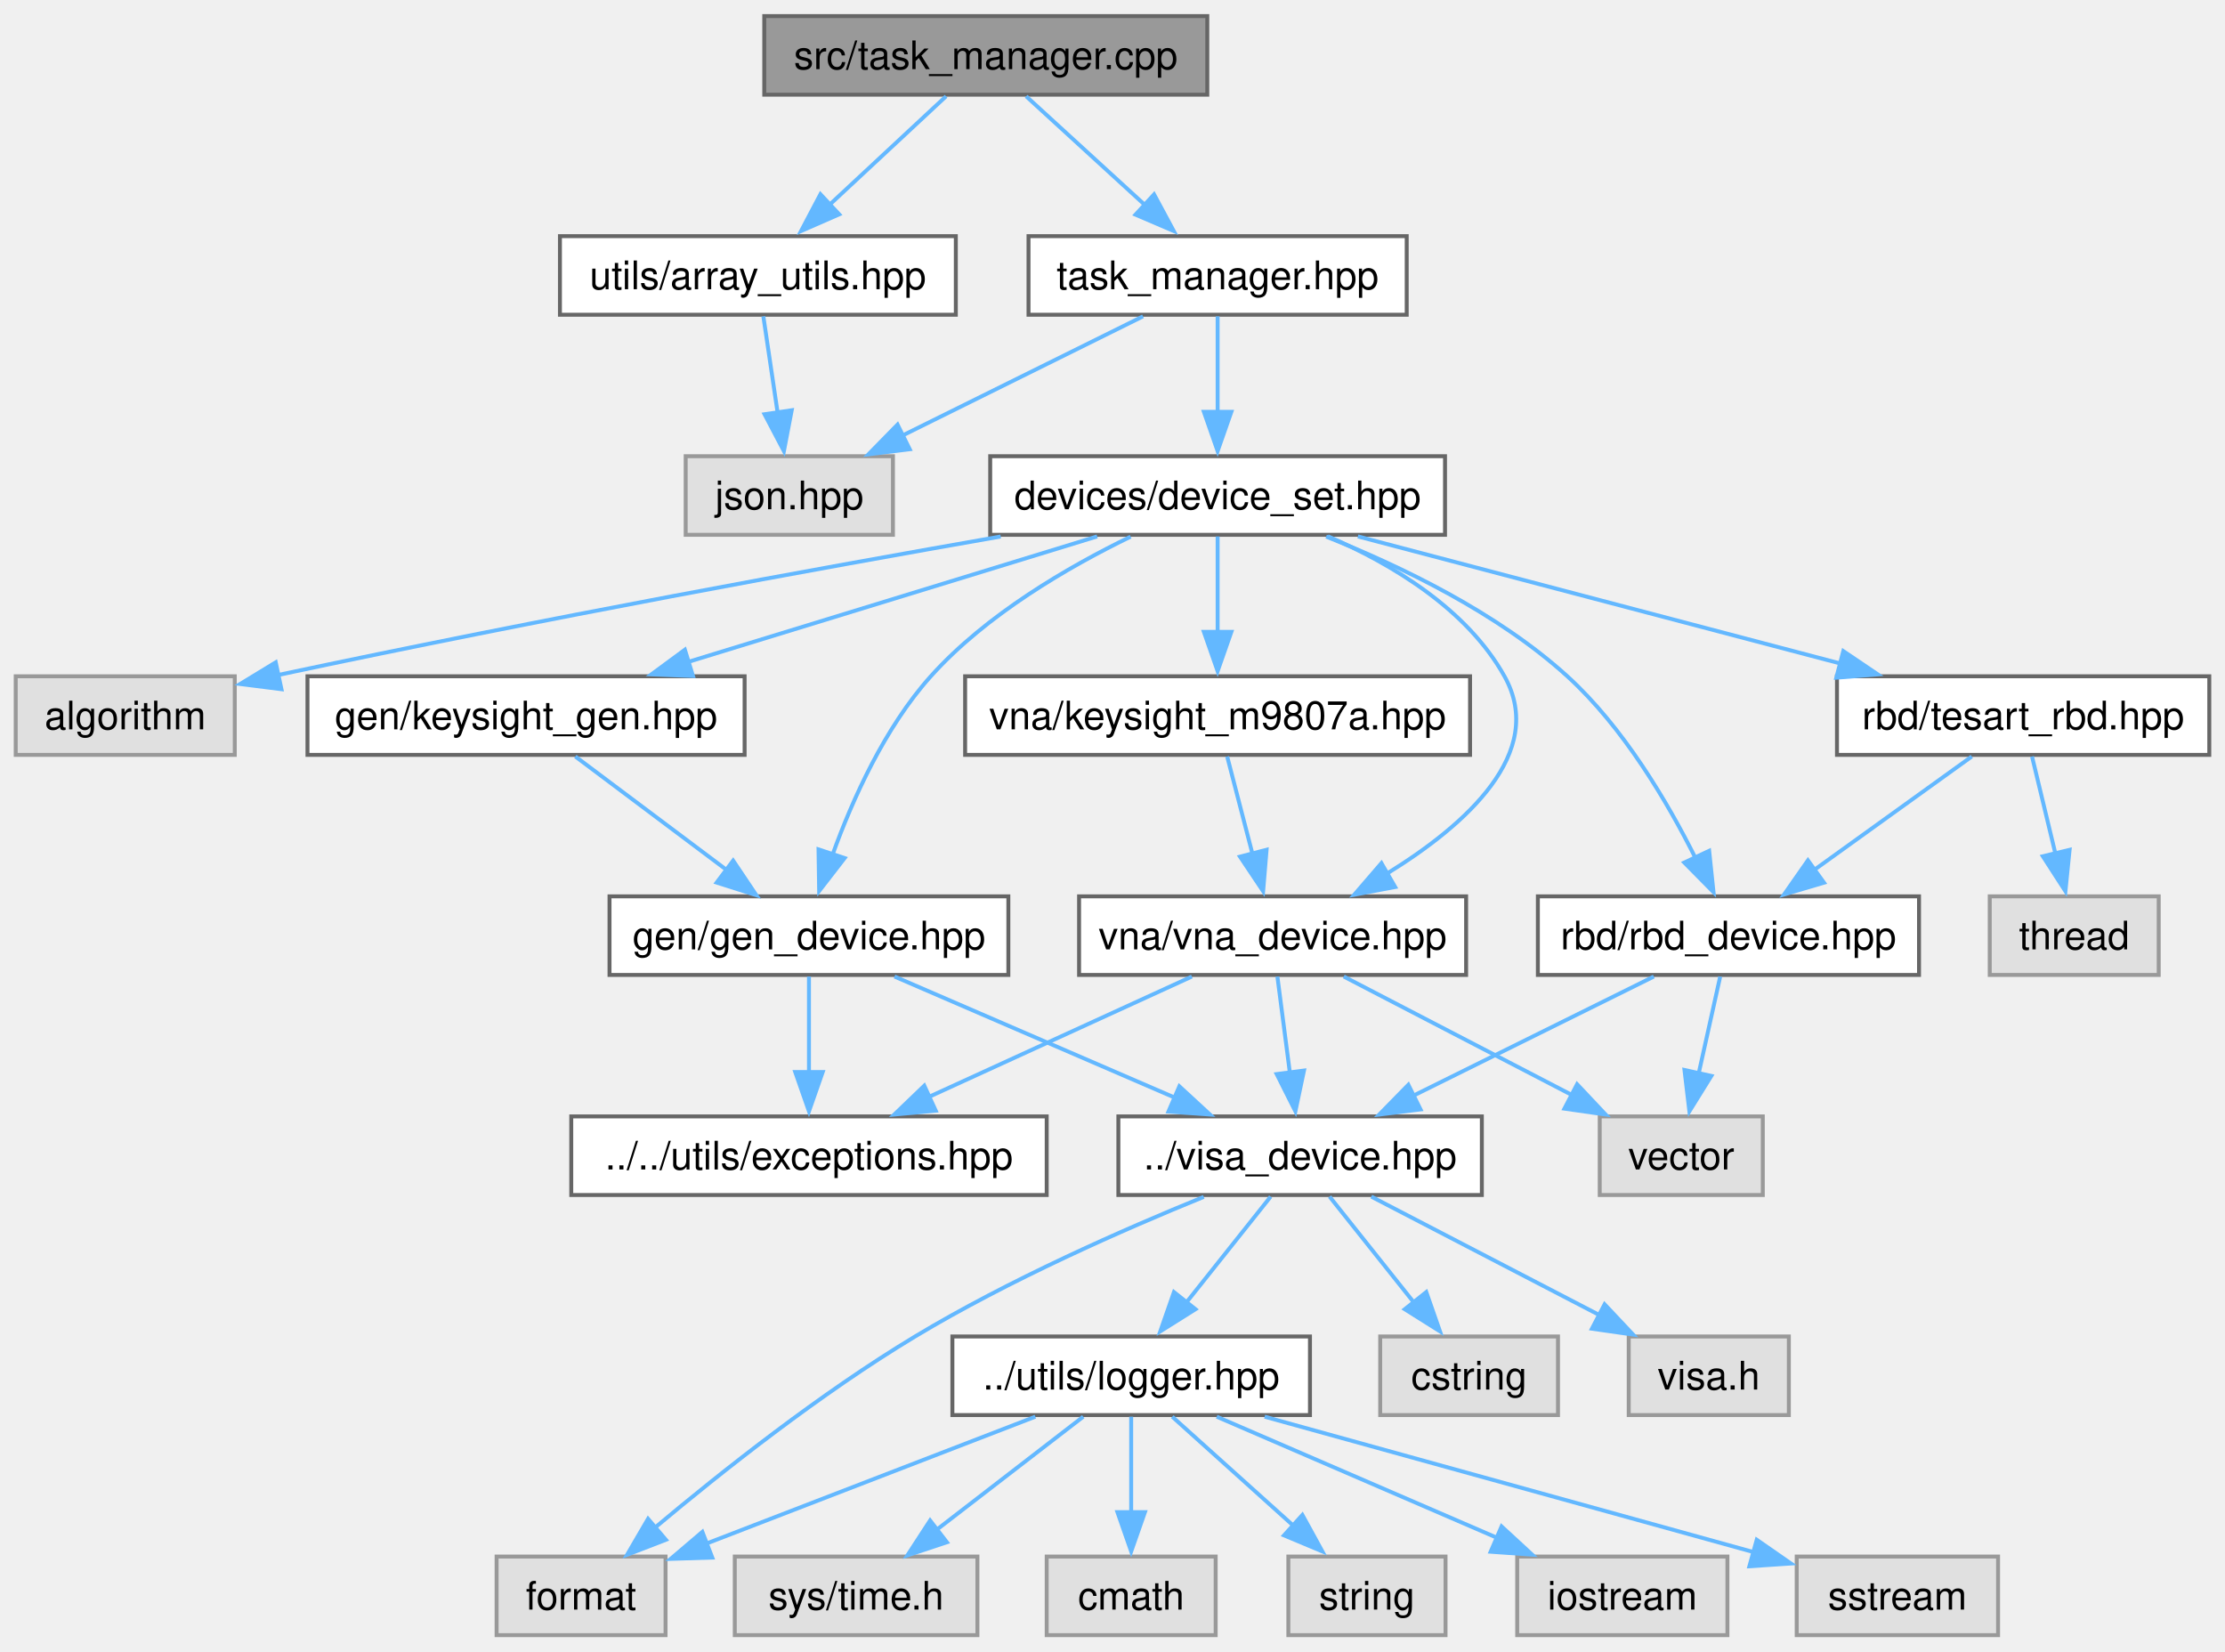
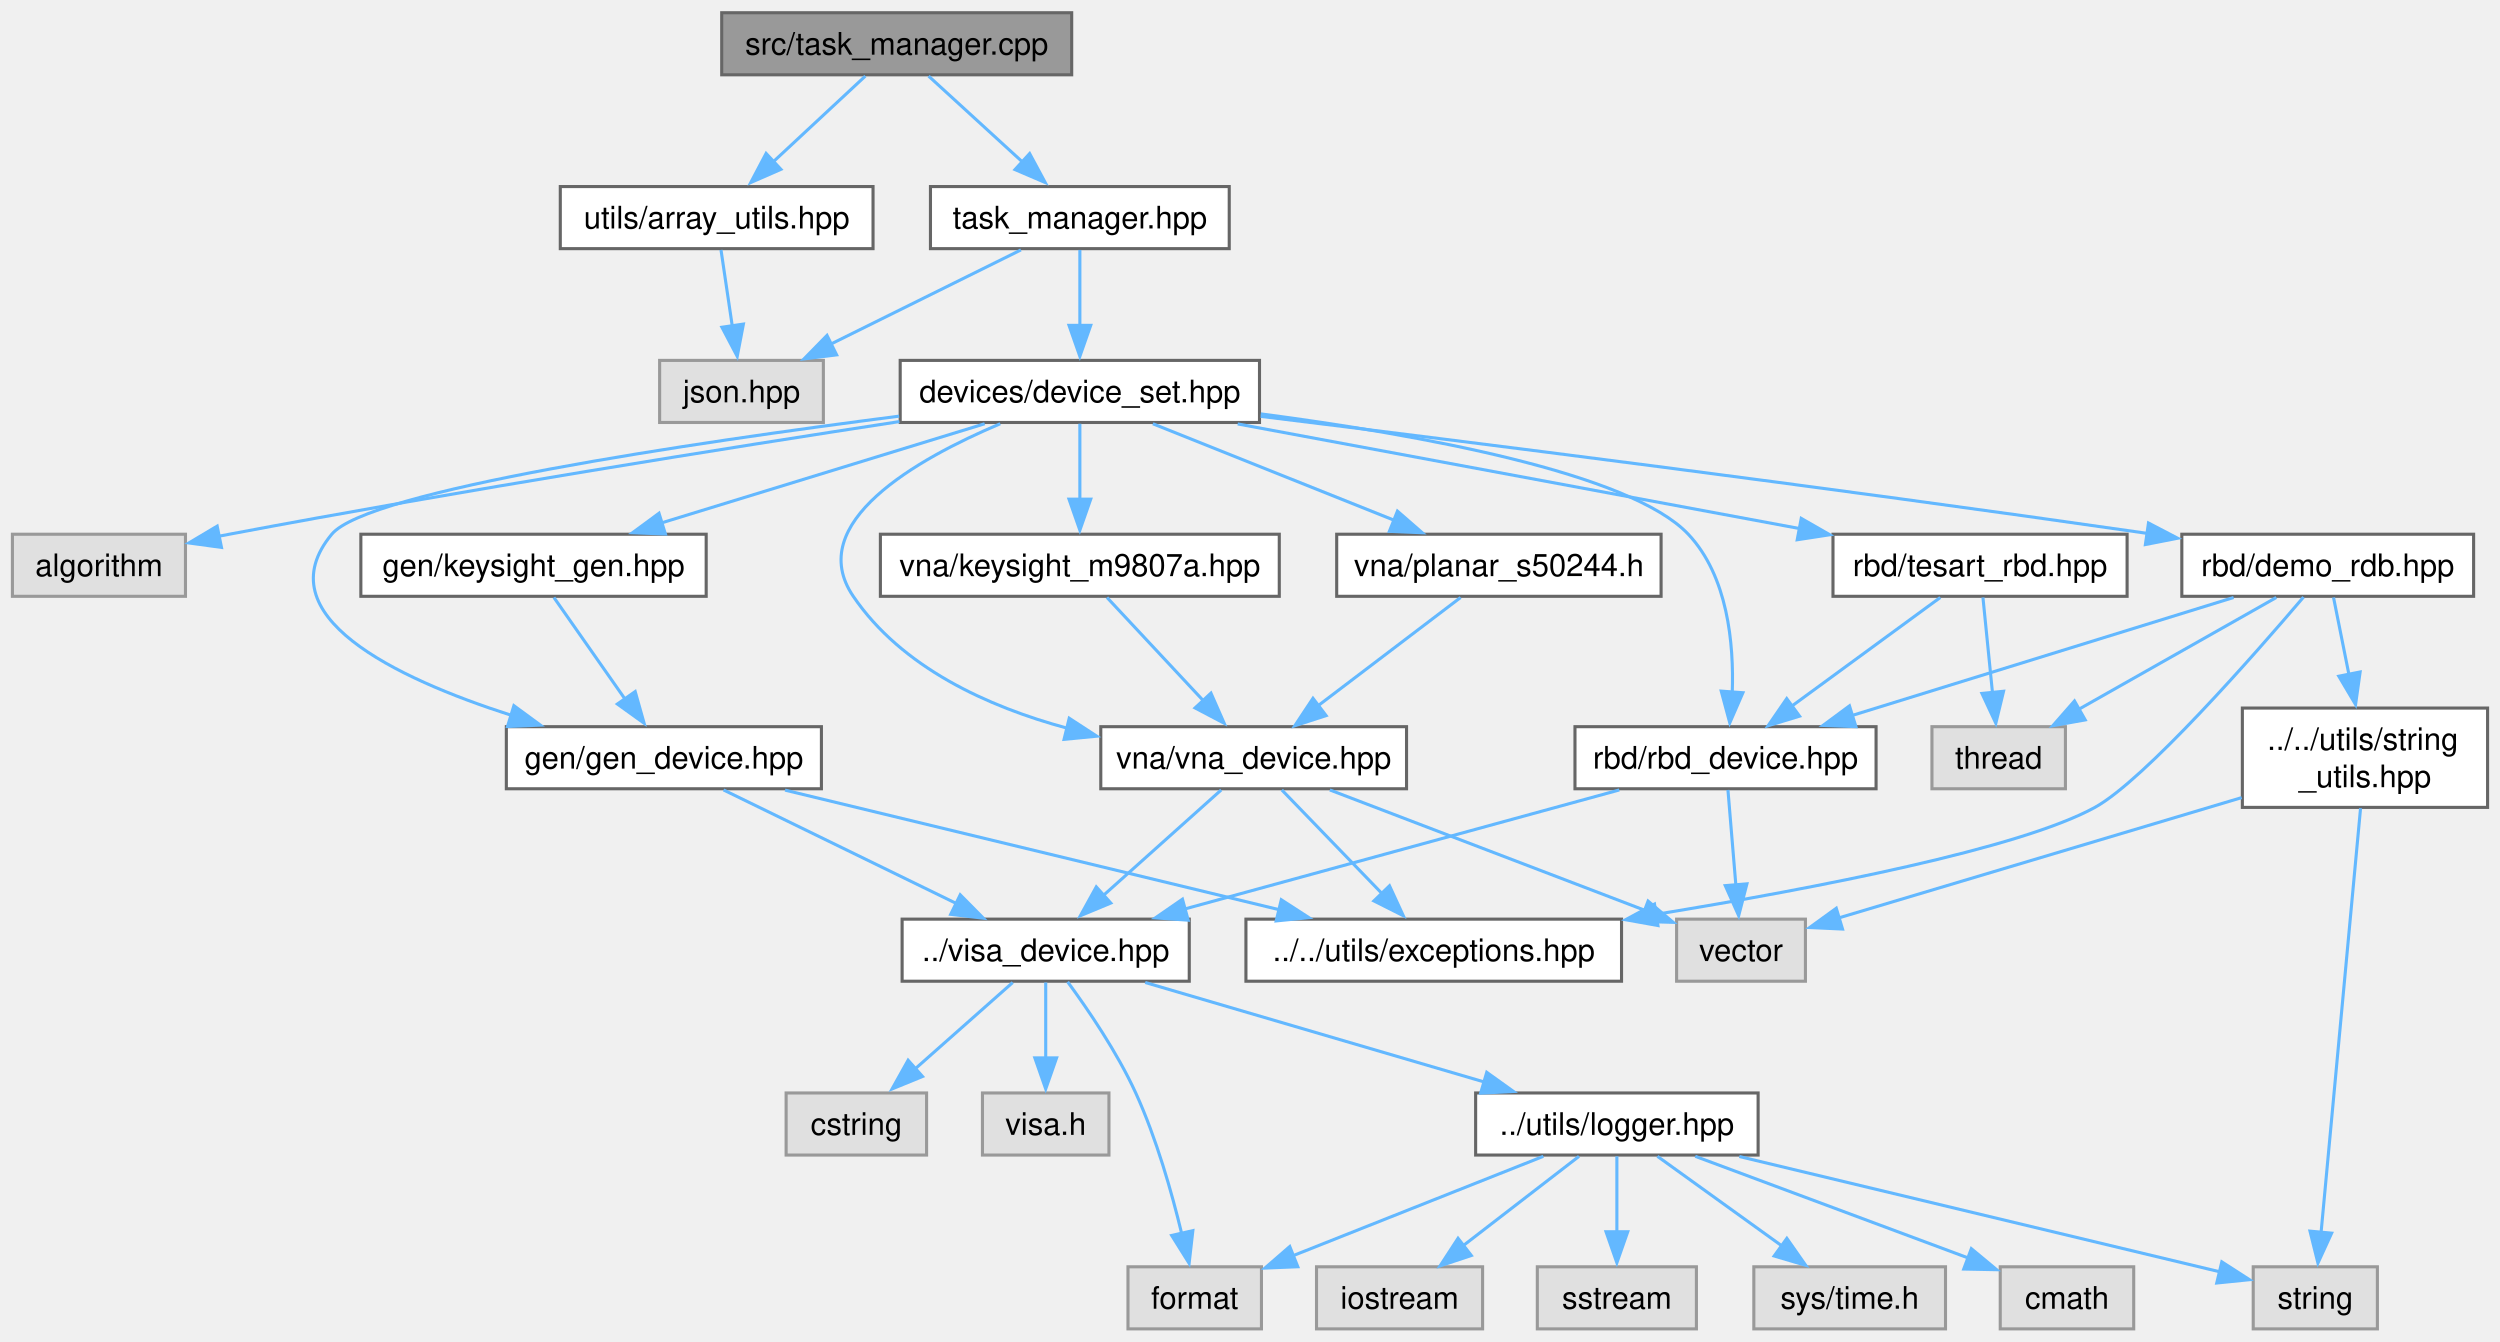
- <svg xmlns="http://www.w3.org/2000/svg" xmlns:xlink="http://www.w3.org/1999/xlink" width="566pt" height="420pt" viewBox="0.00 0.00 566.25 420.00">
-   <g id="graph0" class="graph" transform="scale(1 1) rotate(0) translate(4 416)">
+ <svg xmlns="http://www.w3.org/2000/svg" xmlns:xlink="http://www.w3.org/1999/xlink" width="805pt" height="432pt" viewBox="0.00 0.00 805.38 432.00">
+   <g id="graph0" class="graph" transform="scale(1 1) rotate(0) translate(4 428)">
    <g id="Node000001" class="node">
      <g id="a_Node000001">
        <a xlink:title="Файл исходного кода, в котором реализованы методы для класа TaskManager.">
-           <polygon fill="#999999" stroke="#666666" points="303.25,-412 190.5,-412 190.5,-392 303.25,-392 303.25,-412" />
-           <text text-anchor="middle" x="246.88" y="-398.5" font-family="Helvetica,sans-Serif" font-size="10.00">src/task_manager.cpp</text>
+           <polygon fill="#999999" stroke="#666666" points="341.25,-424 228.5,-424 228.5,-404 341.25,-404 341.25,-424" />
+           <text text-anchor="middle" x="284.88" y="-410.5" font-family="Helvetica,sans-Serif" font-size="10.00">src/task_manager.cpp</text>
        </a>
      </g>
    </g>
    <g id="Node000002" class="node">
      <g id="a_Node000002">
        <a xlink:href="task__manager_8hpp.html" target="_top" xlink:title="Заголовочный файл, в котором определён класс TaskManager и набор констант для работы с ним">
-           <polygon fill="white" stroke="#666666" points="354,-356 257.75,-356 257.75,-336 354,-336 354,-356" />
-           <text text-anchor="middle" x="305.88" y="-342.5" font-family="Helvetica,sans-Serif" font-size="10.00">task_manager.hpp</text>
+           <polygon fill="white" stroke="#666666" points="392,-368 295.75,-368 295.75,-348 392,-348 392,-368" />
+           <text text-anchor="middle" x="343.88" y="-354.5" font-family="Helvetica,sans-Serif" font-size="10.00">task_manager.hpp</text>
        </a>
      </g>
    </g>
    <g id="edge1_Node000001_Node000002" class="edge">
      <g id="a_edge1_Node000001_Node000002">
        <a xlink:title=" ">
-           <path fill="none" stroke="#63b8ff" d="M257.15,-391.59C265.61,-383.85 277.81,-372.69 287.88,-363.47" />
-           <polygon fill="#63b8ff" stroke="#63b8ff" points="289.7,-366.63 294.72,-357.3 284.98,-361.47 289.7,-366.63" />
-         </a>
-       </g>
-     </g>
-     <g id="Node000025" class="node">
-       <g id="a_Node000025">
+           <path fill="none" stroke="#63b8ff" d="M295.15,-403.59C303.61,-395.85 315.81,-384.69 325.88,-375.47" />
+           <polygon fill="#63b8ff" stroke="#63b8ff" points="327.7,-378.63 332.72,-369.3 322.98,-373.47 327.7,-378.63" />
+         </a>
+       </g>
+     </g>
+     <g id="Node000028" class="node">
+       <g id="a_Node000028">
        <a xlink:href="array__utils_8hpp.html" target="_top" xlink:title="Файл, в котором определено пространство имён array_utils.">
-           <polygon fill="white" stroke="#666666" points="239.25,-356 138.5,-356 138.5,-336 239.25,-336 239.25,-356" />
-           <text text-anchor="middle" x="188.88" y="-342.5" font-family="Helvetica,sans-Serif" font-size="10.00">utils/array_utils.hpp</text>
-         </a>
-       </g>
-     </g>
-     <g id="edge32_Node000001_Node000025" class="edge">
-       <g id="a_edge32_Node000001_Node000025">
-         <a xlink:title=" ">
-           <path fill="none" stroke="#63b8ff" d="M236.77,-391.59C228.54,-383.93 216.71,-372.91 206.86,-363.75" />
-           <polygon fill="#63b8ff" stroke="#63b8ff" points="209.57,-361.55 199.86,-357.3 204.8,-366.67 209.57,-361.55" />
+           <polygon fill="white" stroke="#666666" points="277.25,-368 176.5,-368 176.5,-348 277.25,-348 277.25,-368" />
+           <text text-anchor="middle" x="226.88" y="-354.5" font-family="Helvetica,sans-Serif" font-size="10.00">utils/array_utils.hpp</text>
+         </a>
+       </g>
+     </g>
+     <g id="edge41_Node000001_Node000028" class="edge">
+       <g id="a_edge41_Node000001_Node000028">
+         <a xlink:title=" ">
+           <path fill="none" stroke="#63b8ff" d="M274.77,-403.59C266.54,-395.93 254.71,-384.91 244.86,-375.75" />
+           <polygon fill="#63b8ff" stroke="#63b8ff" points="247.57,-373.55 237.86,-369.3 242.8,-378.67 247.57,-373.55" />
        </a>
      </g>
    </g>
    <g id="Node000003" class="node">
      <g id="a_Node000003">
        <a xlink:title=" ">
-           <polygon fill="#e0e0e0" stroke="#999999" points="223.25,-300 170.5,-300 170.5,-280 223.25,-280 223.25,-300" />
-           <text text-anchor="middle" x="196.88" y="-286.5" font-family="Helvetica,sans-Serif" font-size="10.00">json.hpp</text>
+           <polygon fill="#e0e0e0" stroke="#999999" points="261.25,-312 208.5,-312 208.5,-292 261.25,-292 261.25,-312" />
+           <text text-anchor="middle" x="234.88" y="-298.5" font-family="Helvetica,sans-Serif" font-size="10.00">json.hpp</text>
        </a>
      </g>
    </g>
    <g id="edge2_Node000002_Node000003" class="edge">
      <g id="a_edge2_Node000002_Node000003">
        <a xlink:title=" ">
-           <path fill="none" stroke="#63b8ff" d="M286.89,-335.59C270.03,-327.24 245.15,-314.92 225.82,-305.34" />
-           <polygon fill="#63b8ff" stroke="#63b8ff" points="227.52,-301.78 217.01,-300.48 224.42,-308.05 227.52,-301.78" />
+           <path fill="none" stroke="#63b8ff" d="M324.89,-347.59C308.03,-339.24 283.15,-326.92 263.82,-317.34" />
+           <polygon fill="#63b8ff" stroke="#63b8ff" points="265.52,-313.78 255.01,-312.48 262.42,-320.05 265.52,-313.78" />
        </a>
      </g>
    </g>
    <g id="Node000004" class="node">
      <g id="a_Node000004">
        <a xlink:href="device__set_8hpp.html" target="_top" xlink:title="Заголовочный файл, содержащий в себе класс DeviceSet и набор констант, необходимых для данного класса...">
-           <polygon fill="white" stroke="#666666" points="363.75,-300 248,-300 248,-280 363.75,-280 363.75,-300" />
-           <text text-anchor="middle" x="305.88" y="-286.5" font-family="Helvetica,sans-Serif" font-size="10.00">devices/device_set.hpp</text>
+           <polygon fill="white" stroke="#666666" points="401.75,-312 286,-312 286,-292 401.75,-292 401.75,-312" />
+           <text text-anchor="middle" x="343.88" y="-298.5" font-family="Helvetica,sans-Serif" font-size="10.00">devices/device_set.hpp</text>
        </a>
      </g>
    </g>
    <g id="edge3_Node000002_Node000004" class="edge">
      <g id="a_edge3_Node000002_Node000004">
        <a xlink:title=" ">
-           <path fill="none" stroke="#63b8ff" d="M305.88,-335.59C305.88,-328.86 305.88,-319.53 305.88,-311.15" />
-           <polygon fill="#63b8ff" stroke="#63b8ff" points="309.38,-311.3 305.88,-301.3 302.38,-311.3 309.38,-311.3" />
+           <path fill="none" stroke="#63b8ff" d="M343.88,-347.59C343.88,-340.86 343.88,-331.53 343.88,-323.15" />
+           <polygon fill="#63b8ff" stroke="#63b8ff" points="347.38,-323.3 343.88,-313.3 340.38,-323.3 347.38,-323.3" />
        </a>
      </g>
    </g>
    <g id="Node000005" class="node">
      <g id="a_Node000005">
        <a xlink:title=" ">
-           <polygon fill="#e0e0e0" stroke="#999999" points="55.75,-244 0,-244 0,-224 55.75,-224 55.75,-244" />
-           <text text-anchor="middle" x="27.88" y="-230.5" font-family="Helvetica,sans-Serif" font-size="10.00">algorithm</text>
+           <polygon fill="#e0e0e0" stroke="#999999" points="55.75,-256 0,-256 0,-236 55.75,-236 55.75,-256" />
+           <text text-anchor="middle" x="27.88" y="-242.5" font-family="Helvetica,sans-Serif" font-size="10.00">algorithm</text>
        </a>
      </g>
    </g>
    <g id="edge4_Node000004_Node000005" class="edge">
      <g id="a_edge4_Node000004_Node000005">
        <a xlink:title=" ">
-           <path fill="none" stroke="#63b8ff" d="M250.67,-279.57C204.1,-271.41 135.44,-258.93 66.7,-244.31" />
-           <polygon fill="#63b8ff" stroke="#63b8ff" points="67.63,-240.71 57.12,-242.04 66.17,-247.55 67.63,-240.71" />
+           <path fill="none" stroke="#63b8ff" d="M285.74,-292.29C230.17,-283.76 144.12,-270.04 69.88,-256 68.74,-255.79 67.59,-255.56 66.42,-255.34" />
+           <polygon fill="#63b8ff" stroke="#63b8ff" points="67.35,-251.75 56.85,-253.19 65.96,-258.61 67.35,-251.75" />
        </a>
      </g>
    </g>
    <g id="Node000006" class="node">
      <g id="a_Node000006">
        <a xlink:href="vna__device_8hpp.html" target="_top" xlink:title="Заголовочный файл, в котором реализован класс VnaDevice.">
-           <polygon fill="white" stroke="#666666" points="369.12,-188 270.62,-188 270.62,-168 369.12,-168 369.12,-188" />
-           <text text-anchor="middle" x="319.88" y="-174.5" font-family="Helvetica,sans-Serif" font-size="10.00">vna/vna_device.hpp</text>
+           <polygon fill="white" stroke="#666666" points="449.12,-194 350.62,-194 350.62,-174 449.12,-174 449.12,-194" />
+           <text text-anchor="middle" x="399.88" y="-180.5" font-family="Helvetica,sans-Serif" font-size="10.00">vna/vna_device.hpp</text>
        </a>
      </g>
    </g>
    <g id="edge5_Node000004_Node000006" class="edge">
      <g id="a_edge5_Node000004_Node000006">
        <a xlink:title=" ">
-           <path fill="none" stroke="#63b8ff" d="M333.92,-279.63C350.19,-272.59 369.3,-261.16 378.88,-244 389.73,-224.56 368.98,-206.14 349.16,-193.91" />
-           <polygon fill="#63b8ff" stroke="#63b8ff" points="351.06,-190.38 340.65,-188.42 347.57,-196.45 351.06,-190.38" />
+           <path fill="none" stroke="#63b8ff" d="M318.24,-291.6C291.29,-280.2 254.84,-259.58 270.88,-236 286.47,-213.07 314.13,-200.45 339.85,-193.5" />
+           <polygon fill="#63b8ff" stroke="#63b8ff" points="340.45,-196.72 349.33,-190.94 338.79,-189.92 340.45,-196.72" />
        </a>
      </g>
    </g>
    <g id="Node000019" class="node">
      <g id="a_Node000019">
        <a xlink:href="gen__device_8hpp.html" target="_top" xlink:title="Заголовочный файл, в котором представлен класс GenDevice и определён набор констант">
-           <polygon fill="white" stroke="#666666" points="252.62,-188 151.12,-188 151.12,-168 252.62,-168 252.62,-188" />
-           <text text-anchor="middle" x="201.88" y="-174.5" font-family="Helvetica,sans-Serif" font-size="10.00">gen/gen_device.hpp</text>
+           <polygon fill="white" stroke="#666666" points="260.62,-194 159.12,-194 159.12,-174 260.62,-174 260.62,-194" />
+           <text text-anchor="middle" x="209.88" y="-180.5" font-family="Helvetica,sans-Serif" font-size="10.00">gen/gen_device.hpp</text>
        </a>
      </g>
    </g>
    <g id="edge19_Node000004_Node000019" class="edge">
      <g id="a_edge19_Node000004_Node000019">
        <a xlink:title=" ">
-           <path fill="none" stroke="#63b8ff" d="M283.74,-279.53C267.92,-271.85 247,-259.73 232.88,-244 221.13,-230.92 212.93,-212.6 207.93,-198.74" />
-           <polygon fill="#63b8ff" stroke="#63b8ff" points="210.96,-197.74 204.47,-189.36 204.31,-199.95 210.96,-197.74" />
+           <path fill="none" stroke="#63b8ff" d="M285.66,-294.04C218.13,-285.37 114.5,-270 102.88,-256 81.2,-229.9 123.11,-209.74 160.67,-197.68" />
+           <polygon fill="#63b8ff" stroke="#63b8ff" points="161.55,-200.77 170.09,-194.5 159.5,-194.07 161.55,-200.77" />
        </a>
      </g>
    </g>
    <g id="Node000020" class="node">
      <g id="a_Node000020">
        <a xlink:href="rbd__device_8hpp.html" target="_top" xlink:title="Заголовочный файл, в котором реализован класс RbdDevice.">
-           <polygon fill="white" stroke="#666666" points="484.38,-188 387.38,-188 387.38,-168 484.38,-168 484.38,-188" />
-           <text text-anchor="middle" x="435.88" y="-174.5" font-family="Helvetica,sans-Serif" font-size="10.00">rbd/rbd_device.hpp</text>
+           <polygon fill="white" stroke="#666666" points="600.38,-194 503.38,-194 503.38,-174 600.38,-174 600.38,-194" />
+           <text text-anchor="middle" x="551.88" y="-180.5" font-family="Helvetica,sans-Serif" font-size="10.00">rbd/rbd_device.hpp</text>
        </a>
      </g>
    </g>
    <g id="edge22_Node000004_Node000020" class="edge">
      <g id="a_edge22_Node000004_Node000020">
        <a xlink:title=" ">
-           <path fill="none" stroke="#63b8ff" d="M333.5,-279.54C352.36,-272.07 377.07,-260.19 394.88,-244 409.19,-230.98 420.44,-211.85 427.51,-197.71" />
-           <polygon fill="#63b8ff" stroke="#63b8ff" points="430.97,-199.59 432.08,-189.06 424.64,-196.6 430.97,-199.59" />
+           <path fill="none" stroke="#63b8ff" d="M402.17,-294.77C452.93,-288.11 521.25,-275.75 539.88,-256 552.59,-242.52 554.6,-220.85 554.05,-204.99" />
+           <polygon fill="#63b8ff" stroke="#63b8ff" points="557.48,-204.94 553.25,-195.23 550.5,-205.46 557.48,-204.94" />
        </a>
      </g>
    </g>
    <g id="Node000021" class="node">
      <g id="a_Node000021">
        <a xlink:href="keysight__m9807a_8hpp.html" target="_top" xlink:title="Файл, в котором определён класс KeysightM9807A.">
-           <polygon fill="white" stroke="#666666" points="370.12,-244 241.62,-244 241.62,-224 370.12,-224 370.12,-244" />
-           <text text-anchor="middle" x="305.88" y="-230.5" font-family="Helvetica,sans-Serif" font-size="10.00">vna/keysight_m9807a.hpp</text>
+           <polygon fill="white" stroke="#666666" points="408.12,-256 279.62,-256 279.62,-236 408.12,-236 408.12,-256" />
+           <text text-anchor="middle" x="343.88" y="-242.5" font-family="Helvetica,sans-Serif" font-size="10.00">vna/keysight_m9807a.hpp</text>
        </a>
      </g>
    </g>
    <g id="edge25_Node000004_Node000021" class="edge">
      <g id="a_edge25_Node000004_Node000021">
        <a xlink:title=" ">
-           <path fill="none" stroke="#63b8ff" d="M305.88,-279.59C305.88,-272.86 305.88,-263.53 305.88,-255.15" />
-           <polygon fill="#63b8ff" stroke="#63b8ff" points="309.38,-255.3 305.88,-245.3 302.38,-255.3 309.38,-255.3" />
+           <path fill="none" stroke="#63b8ff" d="M343.88,-291.59C343.88,-284.86 343.88,-275.53 343.88,-267.15" />
+           <polygon fill="#63b8ff" stroke="#63b8ff" points="347.38,-267.3 343.88,-257.3 340.38,-267.3 347.38,-267.3" />
        </a>
      </g>
    </g>
    <g id="Node000022" class="node">
      <g id="a_Node000022">
-         <a xlink:href="keysight__gen_8hpp.html" target="_top" xlink:title="Заголовочный файл, в котором определён класс KeysightGen.">
-           <polygon fill="white" stroke="#666666" points="185.5,-244 74.25,-244 74.25,-224 185.5,-224 185.5,-244" />
-           <text text-anchor="middle" x="129.88" y="-230.5" font-family="Helvetica,sans-Serif" font-size="10.00">gen/keysight_gen.hpp</text>
+         <a xlink:href="planar__s50244_8h.html" target="_top" xlink:title="Файл, в котором определён класс PlanarS50244.">
+           <polygon fill="white" stroke="#666666" points="531.12,-256 426.62,-256 426.62,-236 531.12,-236 531.12,-256" />
+           <text text-anchor="middle" x="478.88" y="-242.5" font-family="Helvetica,sans-Serif" font-size="10.00">vna/planar_s50244.h</text>
        </a>
      </g>
    </g>
    <g id="edge27_Node000004_Node000022" class="edge">
      <g id="a_edge27_Node000004_Node000022">
        <a xlink:title=" ">
-           <path fill="none" stroke="#63b8ff" d="M275.22,-279.59C246.37,-270.74 202.97,-257.43 171.1,-247.65" />
-           <polygon fill="#63b8ff" stroke="#63b8ff" points="172.36,-244.07 161.77,-244.48 170.3,-250.76 172.36,-244.07" />
+           <path fill="none" stroke="#63b8ff" d="M367.39,-291.59C388.84,-283.01 420.79,-270.23 445,-260.55" />
+           <polygon fill="#63b8ff" stroke="#63b8ff" points="446.19,-263.44 454.18,-256.48 443.59,-256.94 446.19,-263.44" />
        </a>
      </g>
    </g>
    <g id="Node000023" class="node">
      <g id="a_Node000023">
-         <a xlink:href="tesart__rbd_8hpp.html" target="_top" xlink:title="Заголовочный файл, в котором определяется класс TesartRbd.">
-           <polygon fill="white" stroke="#666666" points="558.25,-244 463.5,-244 463.5,-224 558.25,-224 558.25,-244" />
-           <text text-anchor="middle" x="510.88" y="-230.5" font-family="Helvetica,sans-Serif" font-size="10.00">rbd/tesart_rbd.hpp</text>
+         <a xlink:href="keysight__gen_8hpp.html" target="_top" xlink:title="Заголовочный файл, в котором определён класс KeysightGen.">
+           <polygon fill="white" stroke="#666666" points="223.5,-256 112.25,-256 112.25,-236 223.5,-236 223.5,-256" />
+           <text text-anchor="middle" x="167.88" y="-242.5" font-family="Helvetica,sans-Serif" font-size="10.00">gen/keysight_gen.hpp</text>
        </a>
      </g>
    </g>
    <g id="edge29_Node000004_Node000023" class="edge">
      <g id="a_edge29_Node000004_Node000023">
        <a xlink:title=" ">
-           <path fill="none" stroke="#63b8ff" d="M341.58,-279.59C375.62,-270.63 427.06,-257.08 464.3,-247.27" />
-           <polygon fill="#63b8ff" stroke="#63b8ff" points="465.11,-250.41 473.89,-244.48 463.33,-243.64 465.11,-250.41" />
+           <path fill="none" stroke="#63b8ff" d="M313.22,-291.59C284.37,-282.74 240.97,-269.43 209.1,-259.65" />
+           <polygon fill="#63b8ff" stroke="#63b8ff" points="210.36,-256.07 199.77,-256.48 208.3,-262.76 210.36,-256.07" />
+         </a>
+       </g>
+     </g>
+     <g id="Node000024" class="node">
+       <g id="a_Node000024">
+         <a xlink:href="demo__rdb_8hpp.html" target="_top" xlink:title="Заголовочный файл, в котором реализован класс DemoRbd.">
+           <polygon fill="white" stroke="#666666" points="792.88,-256 698.88,-256 698.88,-236 792.88,-236 792.88,-256" />
+           <text text-anchor="middle" x="745.88" y="-242.5" font-family="Helvetica,sans-Serif" font-size="10.00">rbd/demo_rdb.hpp</text>
+         </a>
+       </g>
+     </g>
+     <g id="edge31_Node000004_Node000024" class="edge">
+       <g id="a_edge31_Node000004_Node000024">
+         <a xlink:title=" ">
+           <path fill="none" stroke="#63b8ff" d="M402.11,-293.97C468.71,-285.8 581.32,-271.63 687.91,-256.25" />
+           <polygon fill="#63b8ff" stroke="#63b8ff" points="688.14,-259.61 697.53,-254.71 687.14,-252.68 688.14,-259.61" />
+         </a>
+       </g>
+     </g>
+     <g id="Node000027" class="node">
+       <g id="a_Node000027">
+         <a xlink:href="tesart__rbd_8hpp.html" target="_top" xlink:title="Заголовочный файл, в котором определяется класс TesartRbd.">
+           <polygon fill="white" stroke="#666666" points="681.25,-256 586.5,-256 586.5,-236 681.25,-236 681.25,-256" />
+           <text text-anchor="middle" x="633.88" y="-242.5" font-family="Helvetica,sans-Serif" font-size="10.00">rbd/tesart_rbd.hpp</text>
+         </a>
+       </g>
+     </g>
+     <g id="edge38_Node000004_Node000027" class="edge">
+       <g id="a_edge38_Node000004_Node000027">
+         <a xlink:title=" ">
+           <path fill="none" stroke="#63b8ff" d="M394.72,-291.53C445.33,-282.11 522.89,-267.67 575.87,-257.8" />
+           <polygon fill="#63b8ff" stroke="#63b8ff" points="576.27,-261.1 585.46,-255.83 574.98,-254.22 576.27,-261.1" />
        </a>
      </g>
    </g>
    <g id="Node000007" class="node">
      <g id="a_Node000007">
        <a xlink:href="visa__device_8hpp.html" target="_top" xlink:title="Заголовочный файл, в котором определены константы и класс VisaDevice.">
-           <polygon fill="white" stroke="#666666" points="373.12,-132 280.62,-132 280.62,-112 373.12,-112 373.12,-132" />
-           <text text-anchor="middle" x="326.88" y="-118.5" font-family="Helvetica,sans-Serif" font-size="10.00">../visa_device.hpp</text>
+           <polygon fill="white" stroke="#666666" points="379.12,-132 286.62,-132 286.62,-112 379.12,-112 379.12,-132" />
+           <text text-anchor="middle" x="332.88" y="-118.5" font-family="Helvetica,sans-Serif" font-size="10.00">../visa_device.hpp</text>
        </a>
      </g>
    </g>
    <g id="edge6_Node000006_Node000007" class="edge">
      <g id="a_edge6_Node000006_Node000007">
        <a xlink:title=" ">
-           <path fill="none" stroke="#63b8ff" d="M321.09,-167.59C321.97,-160.86 323.18,-151.53 324.26,-143.15" />
-           <polygon fill="#63b8ff" stroke="#63b8ff" points="327.86,-143.67 325.67,-133.3 320.91,-142.77 327.86,-143.67" />
+           <path fill="none" stroke="#63b8ff" d="M389.41,-173.62C379.12,-164.41 363.22,-150.17 350.9,-139.14" />
+           <polygon fill="#63b8ff" stroke="#63b8ff" points="353.84,-137.18 344.05,-133.11 349.17,-142.39 353.84,-137.18" />
        </a>
      </g>
    </g>
    <g id="Node000017" class="node">
      <g id="a_Node000017">
        <a xlink:href="exceptions_8hpp.html" target="_top" xlink:title="Заголовочный файл, содержащий класс antestl_exsceptions, сообщения исключений и коды исключений">
-           <polygon fill="white" stroke="#666666" points="262.38,-132 141.38,-132 141.38,-112 262.38,-112 262.38,-132" />
-           <text text-anchor="middle" x="201.88" y="-118.5" font-family="Helvetica,sans-Serif" font-size="10.00">../../utils/exceptions.hpp</text>
+           <polygon fill="white" stroke="#666666" points="518.38,-132 397.38,-132 397.38,-112 518.38,-112 518.38,-132" />
+           <text text-anchor="middle" x="457.88" y="-118.5" font-family="Helvetica,sans-Serif" font-size="10.00">../../utils/exceptions.hpp</text>
        </a>
      </g>
    </g>
    <g id="edge17_Node000006_Node000017" class="edge">
      <g id="a_edge17_Node000006_Node000017">
        <a xlink:title=" ">
-           <path fill="none" stroke="#63b8ff" d="M299.32,-167.59C280.82,-159.13 253.39,-146.58 232.34,-136.94" />
-           <polygon fill="#63b8ff" stroke="#63b8ff" points="234.14,-133.46 223.59,-132.48 231.23,-139.82 234.14,-133.46" />
+           <path fill="none" stroke="#63b8ff" d="M408.94,-173.62C417.67,-164.59 431.08,-150.72 441.66,-139.78" />
+           <polygon fill="#63b8ff" stroke="#63b8ff" points="443.63,-142.74 448.07,-133.11 438.6,-137.87 443.63,-142.74" />
        </a>
      </g>
    </g>
    <g id="Node000018" class="node">
      <g id="a_Node000018">
        <a xlink:title=" ">
-           <polygon fill="#e0e0e0" stroke="#999999" points="444.62,-132 403.12,-132 403.12,-112 444.62,-112 444.62,-132" />
-           <text text-anchor="middle" x="423.88" y="-118.5" font-family="Helvetica,sans-Serif" font-size="10.00">vector</text>
+           <polygon fill="#e0e0e0" stroke="#999999" points="577.62,-132 536.12,-132 536.12,-112 577.62,-112 577.62,-132" />
+           <text text-anchor="middle" x="556.88" y="-118.5" font-family="Helvetica,sans-Serif" font-size="10.00">vector</text>
        </a>
      </g>
    </g>
    <g id="edge18_Node000006_Node000018" class="edge">
      <g id="a_edge18_Node000006_Node000018">
        <a xlink:title=" ">
-           <path fill="none" stroke="#63b8ff" d="M337.99,-167.59C354,-159.28 377.59,-147.03 396,-137.47" />
-           <polygon fill="#63b8ff" stroke="#63b8ff" points="397.36,-140.19 404.62,-132.48 394.13,-133.98 397.36,-140.19" />
+           <path fill="none" stroke="#63b8ff" d="M424.41,-173.62C451.75,-163.17 496.03,-146.25 525.78,-134.88" />
+           <polygon fill="#63b8ff" stroke="#63b8ff" points="526.93,-137.81 535.03,-130.97 524.44,-131.27 526.93,-137.81" />
        </a>
      </g>
    </g>
    <g id="Node000008" class="node">
      <g id="a_Node000008">
        <a xlink:title=" ">
-           <polygon fill="#e0e0e0" stroke="#999999" points="165.38,-20 122.38,-20 122.38,0 165.38,0 165.38,-20" />
-           <text text-anchor="middle" x="143.88" y="-6.5" font-family="Helvetica,sans-Serif" font-size="10.00">format</text>
+           <polygon fill="#e0e0e0" stroke="#999999" points="402.38,-20 359.38,-20 359.38,0 402.38,0 402.38,-20" />
+           <text text-anchor="middle" x="380.88" y="-6.5" font-family="Helvetica,sans-Serif" font-size="10.00">format</text>
        </a>
      </g>
    </g>
    <g id="edge7_Node000007_Node000008" class="edge">
      <g id="a_edge7_Node000007_Node000008">
        <a xlink:title=" ">
-           <path fill="none" stroke="#63b8ff" d="M302.35,-111.52C282.05,-103.27 252.78,-90.38 228.88,-76 204.83,-61.53 179.57,-41.51 162.9,-27.53" />
-           <polygon fill="#63b8ff" stroke="#63b8ff" points="165.47,-24.27 155.59,-20.45 160.93,-29.6 165.47,-24.27" />
+           <path fill="none" stroke="#63b8ff" d="M339.94,-111.8C346.4,-103.01 355.85,-89.19 361.88,-76 368.53,-61.43 373.49,-43.95 376.66,-30.79" />
+           <polygon fill="#63b8ff" stroke="#63b8ff" points="380.28,-31.65 379.08,-21.12 373.46,-30.1 380.28,-31.65" />
        </a>
      </g>
    </g>
    <g id="Node000009" class="node">
      <g id="a_Node000009">
        <a xlink:title=" ">
-           <polygon fill="#e0e0e0" stroke="#999999" points="392.5,-76 347.25,-76 347.25,-56 392.5,-56 392.5,-76" />
-           <text text-anchor="middle" x="369.88" y="-62.5" font-family="Helvetica,sans-Serif" font-size="10.00">cstring</text>
+           <polygon fill="#e0e0e0" stroke="#999999" points="294.5,-76 249.25,-76 249.25,-56 294.5,-56 294.5,-76" />
+           <text text-anchor="middle" x="271.88" y="-62.5" font-family="Helvetica,sans-Serif" font-size="10.00">cstring</text>
        </a>
      </g>
    </g>
    <g id="edge8_Node000007_Node000009" class="edge">
      <g id="a_edge8_Node000007_Node000009">
        <a xlink:title=" ">
-           <path fill="none" stroke="#63b8ff" d="M334.37,-111.59C340.22,-104.24 348.54,-93.8 355.65,-84.87" />
-           <polygon fill="#63b8ff" stroke="#63b8ff" points="358.98,-87.3 362.47,-77.3 353.5,-82.94 358.98,-87.3" />
+           <path fill="none" stroke="#63b8ff" d="M322.25,-111.59C313.5,-103.85 300.89,-92.69 290.48,-83.47" />
+           <polygon fill="#63b8ff" stroke="#63b8ff" points="293.19,-81.31 283.38,-77.3 288.55,-86.55 293.19,-81.31" />
        </a>
      </g>
    </g>
    <g id="Node000010" class="node">
      <g id="a_Node000010">
        <a xlink:title=" ">
-           <polygon fill="#e0e0e0" stroke="#999999" points="451.25,-76 410.5,-76 410.5,-56 451.25,-56 451.25,-76" />
-           <text text-anchor="middle" x="430.88" y="-62.5" font-family="Helvetica,sans-Serif" font-size="10.00">visa.h</text>
+           <polygon fill="#e0e0e0" stroke="#999999" points="353.25,-76 312.5,-76 312.5,-56 353.25,-56 353.25,-76" />
+           <text text-anchor="middle" x="332.88" y="-62.5" font-family="Helvetica,sans-Serif" font-size="10.00">visa.h</text>
        </a>
      </g>
    </g>
    <g id="edge9_Node000007_Node000010" class="edge">
      <g id="a_edge9_Node000007_Node000010">
        <a xlink:title=" ">
-           <path fill="none" stroke="#63b8ff" d="M344.99,-111.59C361,-103.28 384.59,-91.03 403,-81.47" />
-           <polygon fill="#63b8ff" stroke="#63b8ff" points="404.36,-84.19 411.62,-76.48 401.13,-77.98 404.36,-84.19" />
+           <path fill="none" stroke="#63b8ff" d="M332.88,-111.59C332.88,-104.86 332.88,-95.53 332.88,-87.15" />
+           <polygon fill="#63b8ff" stroke="#63b8ff" points="336.38,-87.3 332.88,-77.3 329.38,-87.3 336.38,-87.3" />
        </a>
      </g>
    </g>
    <g id="Node000011" class="node">
      <g id="a_Node000011">
        <a xlink:href="logger_8hpp.html" target="_top" xlink:title="Библиотека, осуществляющая логирование">
-           <polygon fill="white" stroke="#666666" points="329.38,-76 238.38,-76 238.38,-56 329.38,-56 329.38,-76" />
-           <text text-anchor="middle" x="283.88" y="-62.5" font-family="Helvetica,sans-Serif" font-size="10.00">../utils/logger.hpp</text>
+           <polygon fill="white" stroke="#666666" points="562.38,-76 471.38,-76 471.38,-56 562.38,-56 562.38,-76" />
+           <text text-anchor="middle" x="516.88" y="-62.5" font-family="Helvetica,sans-Serif" font-size="10.00">../utils/logger.hpp</text>
        </a>
      </g>
    </g>
    <g id="edge10_Node000007_Node000011" class="edge">
      <g id="a_edge10_Node000007_Node000011">
        <a xlink:title=" ">
-           <path fill="none" stroke="#63b8ff" d="M319.38,-111.59C313.53,-104.24 305.21,-93.8 298.1,-84.87" />
-           <polygon fill="#63b8ff" stroke="#63b8ff" points="300.25,-82.94 291.28,-77.3 294.77,-87.3 300.25,-82.94" />
+           <path fill="none" stroke="#63b8ff" d="M364.93,-111.59C395.21,-102.71 440.86,-89.31 474.21,-79.52" />
+           <polygon fill="#63b8ff" stroke="#63b8ff" points="474.96,-82.65 483.57,-76.48 472.99,-75.94 474.96,-82.65" />
        </a>
      </g>
    </g>
    <g id="edge16_Node000011_Node000008" class="edge">
      <g id="a_edge16_Node000011_Node000008">
        <a xlink:title=" ">
-           <path fill="none" stroke="#63b8ff" d="M259.49,-55.59C236.32,-46.66 201.34,-33.17 175.93,-23.36" />
-           <polygon fill="#63b8ff" stroke="#63b8ff" points="177.27,-19.74 166.68,-19.41 174.75,-26.28 177.27,-19.74" />
+           <path fill="none" stroke="#63b8ff" d="M493.19,-55.59C470.81,-46.71 437.1,-33.32 412.45,-23.54" />
+           <polygon fill="#63b8ff" stroke="#63b8ff" points="414.09,-20.02 403.5,-19.59 411.5,-26.53 414.09,-20.02" />
        </a>
      </g>
    </g>
    <g id="Node000012" class="node">
      <g id="a_Node000012">
        <a xlink:title=" ">
-           <polygon fill="#e0e0e0" stroke="#999999" points="363.88,-20 323.88,-20 323.88,0 363.88,0 363.88,-20" />
-           <text text-anchor="middle" x="343.88" y="-6.5" font-family="Helvetica,sans-Serif" font-size="10.00">string</text>
+           <polygon fill="#e0e0e0" stroke="#999999" points="761.88,-20 721.88,-20 721.88,0 761.88,0 761.88,-20" />
+           <text text-anchor="middle" x="741.88" y="-6.5" font-family="Helvetica,sans-Serif" font-size="10.00">string</text>
        </a>
      </g>
    </g>
    <g id="edge11_Node000011_Node000012" class="edge">
      <g id="a_edge11_Node000011_Node000012">
        <a xlink:title=" ">
-           <path fill="none" stroke="#63b8ff" d="M294.33,-55.59C302.93,-47.85 315.33,-36.69 325.58,-27.47" />
-           <polygon fill="#63b8ff" stroke="#63b8ff" points="327.45,-30.59 332.54,-21.3 322.77,-25.39 327.45,-30.59" />
+           <path fill="none" stroke="#63b8ff" d="M556.32,-55.53C600.45,-44.94 670.98,-28.01 711.18,-18.37" />
+           <polygon fill="#63b8ff" stroke="#63b8ff" points="711.76,-21.59 720.67,-15.85 710.13,-14.78 711.76,-21.59" />
        </a>
      </g>
    </g>
    <g id="Node000013" class="node">
      <g id="a_Node000013">
        <a xlink:title=" ">
-           <polygon fill="#e0e0e0" stroke="#999999" points="435.62,-20 382.12,-20 382.12,0 435.62,0 435.62,-20" />
-           <text text-anchor="middle" x="408.88" y="-6.5" font-family="Helvetica,sans-Serif" font-size="10.00">iostream</text>
+           <polygon fill="#e0e0e0" stroke="#999999" points="473.62,-20 420.12,-20 420.12,0 473.62,0 473.62,-20" />
+           <text text-anchor="middle" x="446.88" y="-6.5" font-family="Helvetica,sans-Serif" font-size="10.00">iostream</text>
        </a>
      </g>
    </g>
    <g id="edge12_Node000011_Node000013" class="edge">
      <g id="a_edge12_Node000011_Node000013">
        <a xlink:title=" ">
-           <path fill="none" stroke="#63b8ff" d="M305.65,-55.59C325.33,-47.09 354.57,-34.46 376.9,-24.81" />
-           <polygon fill="#63b8ff" stroke="#63b8ff" points="378.14,-27.66 385.93,-20.48 375.36,-21.23 378.14,-27.66" />
+           <path fill="none" stroke="#63b8ff" d="M504.68,-55.59C494.44,-47.7 479.59,-36.24 467.51,-26.92" />
+           <polygon fill="#63b8ff" stroke="#63b8ff" points="469.98,-23.64 459.93,-20.3 465.71,-29.18 469.98,-23.64" />
        </a>
      </g>
    </g>
    <g id="Node000014" class="node">
      <g id="a_Node000014">
        <a xlink:title=" ">
-           <polygon fill="#e0e0e0" stroke="#999999" points="504.5,-20 453.25,-20 453.25,0 504.5,0 504.5,-20" />
-           <text text-anchor="middle" x="478.88" y="-6.5" font-family="Helvetica,sans-Serif" font-size="10.00">sstream</text>
+           <polygon fill="#e0e0e0" stroke="#999999" points="542.5,-20 491.25,-20 491.25,0 542.5,0 542.5,-20" />
+           <text text-anchor="middle" x="516.88" y="-6.5" font-family="Helvetica,sans-Serif" font-size="10.00">sstream</text>
        </a>
      </g>
    </g>
    <g id="edge13_Node000011_Node000014" class="edge">
      <g id="a_edge13_Node000011_Node000014">
        <a xlink:title=" ">
-           <path fill="none" stroke="#63b8ff" d="M317.84,-55.59C352.65,-45.95 406.6,-31.02 442.32,-21.12" />
-           <polygon fill="#63b8ff" stroke="#63b8ff" points="443.08,-24.27 451.78,-18.23 441.21,-17.52 443.08,-24.27" />
+           <path fill="none" stroke="#63b8ff" d="M516.88,-55.59C516.88,-48.86 516.88,-39.53 516.88,-31.15" />
+           <polygon fill="#63b8ff" stroke="#63b8ff" points="520.38,-31.3 516.88,-21.3 513.38,-31.3 520.38,-31.3" />
        </a>
      </g>
    </g>
    <g id="Node000015" class="node">
      <g id="a_Node000015">
        <a xlink:title=" ">
-           <polygon fill="#e0e0e0" stroke="#999999" points="244.75,-20 183,-20 183,0 244.75,0 244.75,-20" />
-           <text text-anchor="middle" x="213.88" y="-6.5" font-family="Helvetica,sans-Serif" font-size="10.00">sys/time.h</text>
+           <polygon fill="#e0e0e0" stroke="#999999" points="622.75,-20 561,-20 561,0 622.75,0 622.75,-20" />
+           <text text-anchor="middle" x="591.88" y="-6.5" font-family="Helvetica,sans-Serif" font-size="10.00">sys/time.h</text>
        </a>
      </g>
    </g>
    <g id="edge14_Node000011_Node000015" class="edge">
      <g id="a_edge14_Node000011_Node000015">
        <a xlink:title=" ">
-           <path fill="none" stroke="#63b8ff" d="M271.68,-55.59C261.44,-47.7 246.59,-36.24 234.51,-26.92" />
-           <polygon fill="#63b8ff" stroke="#63b8ff" points="236.98,-23.64 226.93,-20.3 232.71,-29.18 236.98,-23.64" />
+           <path fill="none" stroke="#63b8ff" d="M529.94,-55.59C540.95,-47.67 556.94,-36.16 569.91,-26.82" />
+           <polygon fill="#63b8ff" stroke="#63b8ff" points="571.64,-29.16 577.71,-20.48 567.55,-23.48 571.64,-29.16" />
        </a>
      </g>
    </g>
    <g id="Node000016" class="node">
      <g id="a_Node000016">
        <a xlink:title=" ">
-           <polygon fill="#e0e0e0" stroke="#999999" points="305.38,-20 262.38,-20 262.38,0 305.38,0 305.38,-20" />
-           <text text-anchor="middle" x="283.88" y="-6.5" font-family="Helvetica,sans-Serif" font-size="10.00">cmath</text>
+           <polygon fill="#e0e0e0" stroke="#999999" points="683.38,-20 640.38,-20 640.38,0 683.38,0 683.38,-20" />
+           <text text-anchor="middle" x="661.88" y="-6.5" font-family="Helvetica,sans-Serif" font-size="10.00">cmath</text>
        </a>
      </g>
    </g>
    <g id="edge15_Node000011_Node000016" class="edge">
      <g id="a_edge15_Node000011_Node000016">
        <a xlink:title=" ">
-           <path fill="none" stroke="#63b8ff" d="M283.88,-55.59C283.88,-48.86 283.88,-39.53 283.88,-31.15" />
-           <polygon fill="#63b8ff" stroke="#63b8ff" points="287.38,-31.3 283.88,-21.3 280.38,-31.3 287.38,-31.3" />
+           <path fill="none" stroke="#63b8ff" d="M542.13,-55.59C566.52,-46.51 603.54,-32.72 629.96,-22.88" />
+           <polygon fill="#63b8ff" stroke="#63b8ff" points="631.07,-25.84 639.22,-19.07 628.62,-19.28 631.07,-25.84" />
        </a>
      </g>
    </g>
    <g id="edge20_Node000019_Node000007" class="edge">
      <g id="a_edge20_Node000019_Node000007">
        <a xlink:title=" ">
-           <path fill="none" stroke="#63b8ff" d="M223.65,-167.59C243.33,-159.09 272.57,-146.46 294.9,-136.81" />
-           <polygon fill="#63b8ff" stroke="#63b8ff" points="296.14,-139.66 303.93,-132.48 293.36,-133.23 296.14,-139.66" />
+           <path fill="none" stroke="#63b8ff" d="M229.09,-173.62C249.22,-163.81 281.06,-148.27 304.17,-137" />
+           <polygon fill="#63b8ff" stroke="#63b8ff" points="305.34,-139.84 312.79,-132.31 302.27,-133.55 305.34,-139.84" />
        </a>
      </g>
    </g>
    <g id="edge21_Node000019_Node000017" class="edge">
      <g id="a_edge21_Node000019_Node000017">
        <a xlink:title=" ">
-           <path fill="none" stroke="#63b8ff" d="M201.88,-167.59C201.88,-160.86 201.88,-151.53 201.88,-143.15" />
-           <polygon fill="#63b8ff" stroke="#63b8ff" points="205.38,-143.3 201.88,-133.3 198.38,-143.3 205.38,-143.3" />
+           <path fill="none" stroke="#63b8ff" d="M248.9,-173.56C291.92,-163.15 361.25,-146.38 408.14,-135.03" />
+           <polygon fill="#63b8ff" stroke="#63b8ff" points="408.77,-138.24 417.67,-132.48 407.13,-131.43 408.77,-138.24" />
        </a>
      </g>
    </g>
    <g id="edge23_Node000020_Node000007" class="edge">
      <g id="a_edge23_Node000020_Node000007">
        <a xlink:title=" ">
-           <path fill="none" stroke="#63b8ff" d="M416.89,-167.59C400.03,-159.24 375.15,-146.92 355.82,-137.34" />
-           <polygon fill="#63b8ff" stroke="#63b8ff" points="357.52,-133.78 347.01,-132.48 354.42,-140.05 357.52,-133.78" />
+           <path fill="none" stroke="#63b8ff" d="M517.66,-173.62C479.92,-163.29 419.06,-146.61 377.58,-135.25" />
+           <polygon fill="#63b8ff" stroke="#63b8ff" points="378.78,-131.67 368.21,-132.41 376.93,-138.43 378.78,-131.67" />
        </a>
      </g>
    </g>
    <g id="edge24_Node000020_Node000018" class="edge">
      <g id="a_edge24_Node000020_Node000018">
        <a xlink:title=" ">
-           <path fill="none" stroke="#63b8ff" d="M433.78,-167.59C432.27,-160.78 430.17,-151.32 428.29,-142.86" />
-           <polygon fill="#63b8ff" stroke="#63b8ff" points="431.53,-142.3 425.94,-133.3 424.69,-143.82 431.53,-142.3" />
+           <path fill="none" stroke="#63b8ff" d="M552.66,-173.62C553.34,-165.48 554.34,-153.39 555.2,-143.07" />
+           <polygon fill="#63b8ff" stroke="#63b8ff" points="558.77,-143.37 556.12,-133.11 551.8,-142.79 558.77,-143.37" />
        </a>
      </g>
    </g>
    <g id="edge26_Node000021_Node000006" class="edge">
      <g id="a_edge26_Node000021_Node000006">
        <a xlink:title=" ">
-           <path fill="none" stroke="#63b8ff" d="M308.31,-223.59C310.08,-216.78 312.53,-207.32 314.73,-198.86" />
-           <polygon fill="#63b8ff" stroke="#63b8ff" points="318.34,-199.86 317.46,-189.3 311.57,-198.1 318.34,-199.86" />
-         </a>
-       </g>
-     </g>
-     <g id="edge28_Node000022_Node000019" class="edge">
-       <g id="a_edge28_Node000022_Node000019">
-         <a xlink:title=" ">
-           <path fill="none" stroke="#63b8ff" d="M142.42,-223.59C153.05,-215.62 168.52,-204.02 181.02,-194.64" />
-           <polygon fill="#63b8ff" stroke="#63b8ff" points="182.58,-197.1 188.48,-188.3 178.38,-191.5 182.58,-197.1" />
-         </a>
-       </g>
-     </g>
-     <g id="edge31_Node000023_Node000020" class="edge">
-       <g id="a_edge31_Node000023_Node000020">
-         <a xlink:title=" ">
-           <path fill="none" stroke="#63b8ff" d="M497.81,-223.59C486.8,-215.67 470.81,-204.16 457.84,-194.82" />
-           <polygon fill="#63b8ff" stroke="#63b8ff" points="460.2,-191.48 450.04,-188.48 456.11,-197.16 460.2,-191.48" />
-         </a>
-       </g>
-     </g>
-     <g id="Node000024" class="node">
-       <g id="a_Node000024">
-         <a xlink:title=" ">
-           <polygon fill="#e0e0e0" stroke="#999999" points="545.38,-188 502.38,-188 502.38,-168 545.38,-168 545.38,-188" />
-           <text text-anchor="middle" x="523.88" y="-174.5" font-family="Helvetica,sans-Serif" font-size="10.00">thread</text>
-         </a>
-       </g>
-     </g>
-     <g id="edge30_Node000023_Node000024" class="edge">
-       <g id="a_edge30_Node000023_Node000024">
-         <a xlink:title=" ">
-           <path fill="none" stroke="#63b8ff" d="M513.14,-223.59C514.78,-216.78 517.06,-207.32 519.09,-198.86" />
-           <polygon fill="#63b8ff" stroke="#63b8ff" points="522.7,-199.84 521.64,-189.3 515.89,-198.2 522.7,-199.84" />
-         </a>
-       </g>
-     </g>
-     <g id="edge33_Node000025_Node000003" class="edge">
-       <g id="a_edge33_Node000025_Node000003">
-         <a xlink:title=" ">
-           <path fill="none" stroke="#63b8ff" d="M190.27,-335.59C191.27,-328.86 192.65,-319.53 193.89,-311.15" />
-           <polygon fill="#63b8ff" stroke="#63b8ff" points="197.49,-311.7 195.5,-301.3 190.57,-310.68 197.49,-311.7" />
+           <path fill="none" stroke="#63b8ff" d="M352.62,-235.62C360.97,-226.68 373.75,-212.99 383.91,-202.1" />
+           <polygon fill="#63b8ff" stroke="#63b8ff" points="386.11,-204.81 390.37,-195.11 380.99,-200.04 386.11,-204.81" />
+         </a>
+       </g>
+     </g>
+     <g id="edge28_Node000022_Node000006" class="edge">
+       <g id="a_edge28_Node000022_Node000006">
+         <a xlink:title=" ">
+           <path fill="none" stroke="#63b8ff" d="M466.53,-235.62C454.24,-226.29 435.15,-211.79 420.55,-200.7" />
+           <polygon fill="#63b8ff" stroke="#63b8ff" points="423.21,-197.57 413.13,-194.31 418.98,-203.14 423.21,-197.57" />
+         </a>
+       </g>
+     </g>
+     <g id="edge30_Node000023_Node000019" class="edge">
+       <g id="a_edge30_Node000023_Node000019">
+         <a xlink:title=" ">
+           <path fill="none" stroke="#63b8ff" d="M174.44,-235.62C180.51,-226.94 189.72,-213.8 197.22,-203.08" />
+           <polygon fill="#63b8ff" stroke="#63b8ff" points="200.63,-205.31 203.5,-195.11 194.89,-201.3 200.63,-205.31" />
+         </a>
+       </g>
+     </g>
+     <g id="edge34_Node000024_Node000017" class="edge">
+       <g id="a_edge34_Node000024_Node000017">
+         <a xlink:title=" ">
+           <path fill="none" stroke="#63b8ff" d="M738.09,-235.75C722.35,-217.27 686.89,-176.82 670.88,-168 646.79,-154.74 581.3,-142.02 529.23,-133.5" />
+           <polygon fill="#63b8ff" stroke="#63b8ff" points="530.11,-129.94 519.68,-131.81 529,-136.85 530.11,-129.94" />
+         </a>
+       </g>
+     </g>
+     <g id="edge33_Node000024_Node000020" class="edge">
+       <g id="a_edge33_Node000024_Node000020">
+         <a xlink:title=" ">
+           <path fill="none" stroke="#63b8ff" d="M715.56,-235.62C682.49,-225.4 629.36,-208.97 592.65,-197.61" />
+           <polygon fill="#63b8ff" stroke="#63b8ff" points="593.88,-194.02 583.29,-194.41 591.81,-200.71 593.88,-194.02" />
+         </a>
+       </g>
+     </g>
+     <g id="Node000025" class="node">
+       <g id="a_Node000025">
+         <a xlink:title=" ">
+           <polygon fill="#e0e0e0" stroke="#999999" points="661.38,-194 618.38,-194 618.38,-174 661.38,-174 661.38,-194" />
+           <text text-anchor="middle" x="639.88" y="-180.5" font-family="Helvetica,sans-Serif" font-size="10.00">thread</text>
+         </a>
+       </g>
+     </g>
+     <g id="edge32_Node000024_Node000025" class="edge">
+       <g id="a_edge32_Node000024_Node000025">
+         <a xlink:title=" ">
+           <path fill="none" stroke="#63b8ff" d="M729.31,-235.62C712.28,-225.98 685.51,-210.83 665.69,-199.61" />
+           <polygon fill="#63b8ff" stroke="#63b8ff" points="667.75,-196.19 657.32,-194.31 664.3,-202.28 667.75,-196.19" />
+         </a>
+       </g>
+     </g>
+     <g id="Node000026" class="node">
+       <g id="a_Node000026">
+         <a xlink:href="string__utils_8hpp.html" target="_top" xlink:title="Заголовочный файл, в котором определено пространство имён string_utils.">
+           <polygon fill="white" stroke="#666666" points="797.38,-200 718.38,-200 718.38,-168 797.38,-168 797.38,-200" />
+           <text text-anchor="start" x="726.38" y="-186.5" font-family="Helvetica,sans-Serif" font-size="10.00">../../utils/string</text>
+           <text text-anchor="middle" x="757.88" y="-174.5" font-family="Helvetica,sans-Serif" font-size="10.00">_utils.hpp</text>
+         </a>
+       </g>
+     </g>
+     <g id="edge35_Node000024_Node000026" class="edge">
+       <g id="a_edge35_Node000024_Node000026">
+         <a xlink:title=" ">
+           <path fill="none" stroke="#63b8ff" d="M747.75,-235.62C749.08,-228.95 750.95,-219.64 752.71,-210.82" />
+           <polygon fill="#63b8ff" stroke="#63b8ff" points="756.32,-211.63 754.85,-201.14 749.45,-210.26 756.32,-211.63" />
+         </a>
+       </g>
+     </g>
+     <g id="edge36_Node000026_Node000012" class="edge">
+       <g id="a_edge36_Node000026_Node000012">
+         <a xlink:title=" ">
+           <path fill="none" stroke="#63b8ff" d="M756.46,-167.74C753.55,-136.55 746.95,-65.56 743.72,-30.85" />
+           <polygon fill="#63b8ff" stroke="#63b8ff" points="747.14,-30.84 742.73,-21.21 740.17,-31.49 747.14,-30.84" />
+         </a>
+       </g>
+     </g>
+     <g id="edge37_Node000026_Node000018" class="edge">
+       <g id="a_edge37_Node000026_Node000018">
+         <a xlink:title=" ">
+           <path fill="none" stroke="#63b8ff" d="M718.16,-171.15C680.01,-159.76 623.13,-142.78 588.1,-132.32" />
+           <polygon fill="#63b8ff" stroke="#63b8ff" points="589.57,-128.81 578.98,-129.3 587.56,-135.51 589.57,-128.81" />
+         </a>
+       </g>
+     </g>
+     <g id="edge40_Node000027_Node000020" class="edge">
+       <g id="a_edge40_Node000027_Node000020">
+         <a xlink:title=" ">
+           <path fill="none" stroke="#63b8ff" d="M621.06,-235.62C608.31,-226.29 588.49,-211.79 573.33,-200.7" />
+           <polygon fill="#63b8ff" stroke="#63b8ff" points="575.73,-197.39 565.6,-194.31 571.6,-203.04 575.73,-197.39" />
+         </a>
+       </g>
+     </g>
+     <g id="edge39_Node000027_Node000025" class="edge">
+       <g id="a_edge39_Node000027_Node000025">
+         <a xlink:title=" ">
+           <path fill="none" stroke="#63b8ff" d="M634.81,-235.62C635.64,-227.39 636.86,-215.13 637.9,-204.74" />
+           <polygon fill="#63b8ff" stroke="#63b8ff" points="641.45,-205.41 638.96,-195.11 634.49,-204.71 641.45,-205.41" />
+         </a>
+       </g>
+     </g>
+     <g id="edge42_Node000028_Node000003" class="edge">
+       <g id="a_edge42_Node000028_Node000003">
+         <a xlink:title=" ">
+           <path fill="none" stroke="#63b8ff" d="M228.27,-347.59C229.27,-340.86 230.65,-331.53 231.89,-323.15" />
+           <polygon fill="#63b8ff" stroke="#63b8ff" points="235.49,-323.7 233.5,-313.3 228.57,-322.68 235.49,-323.7" />
        </a>
      </g>
    </g>
  </g>
</svg>
